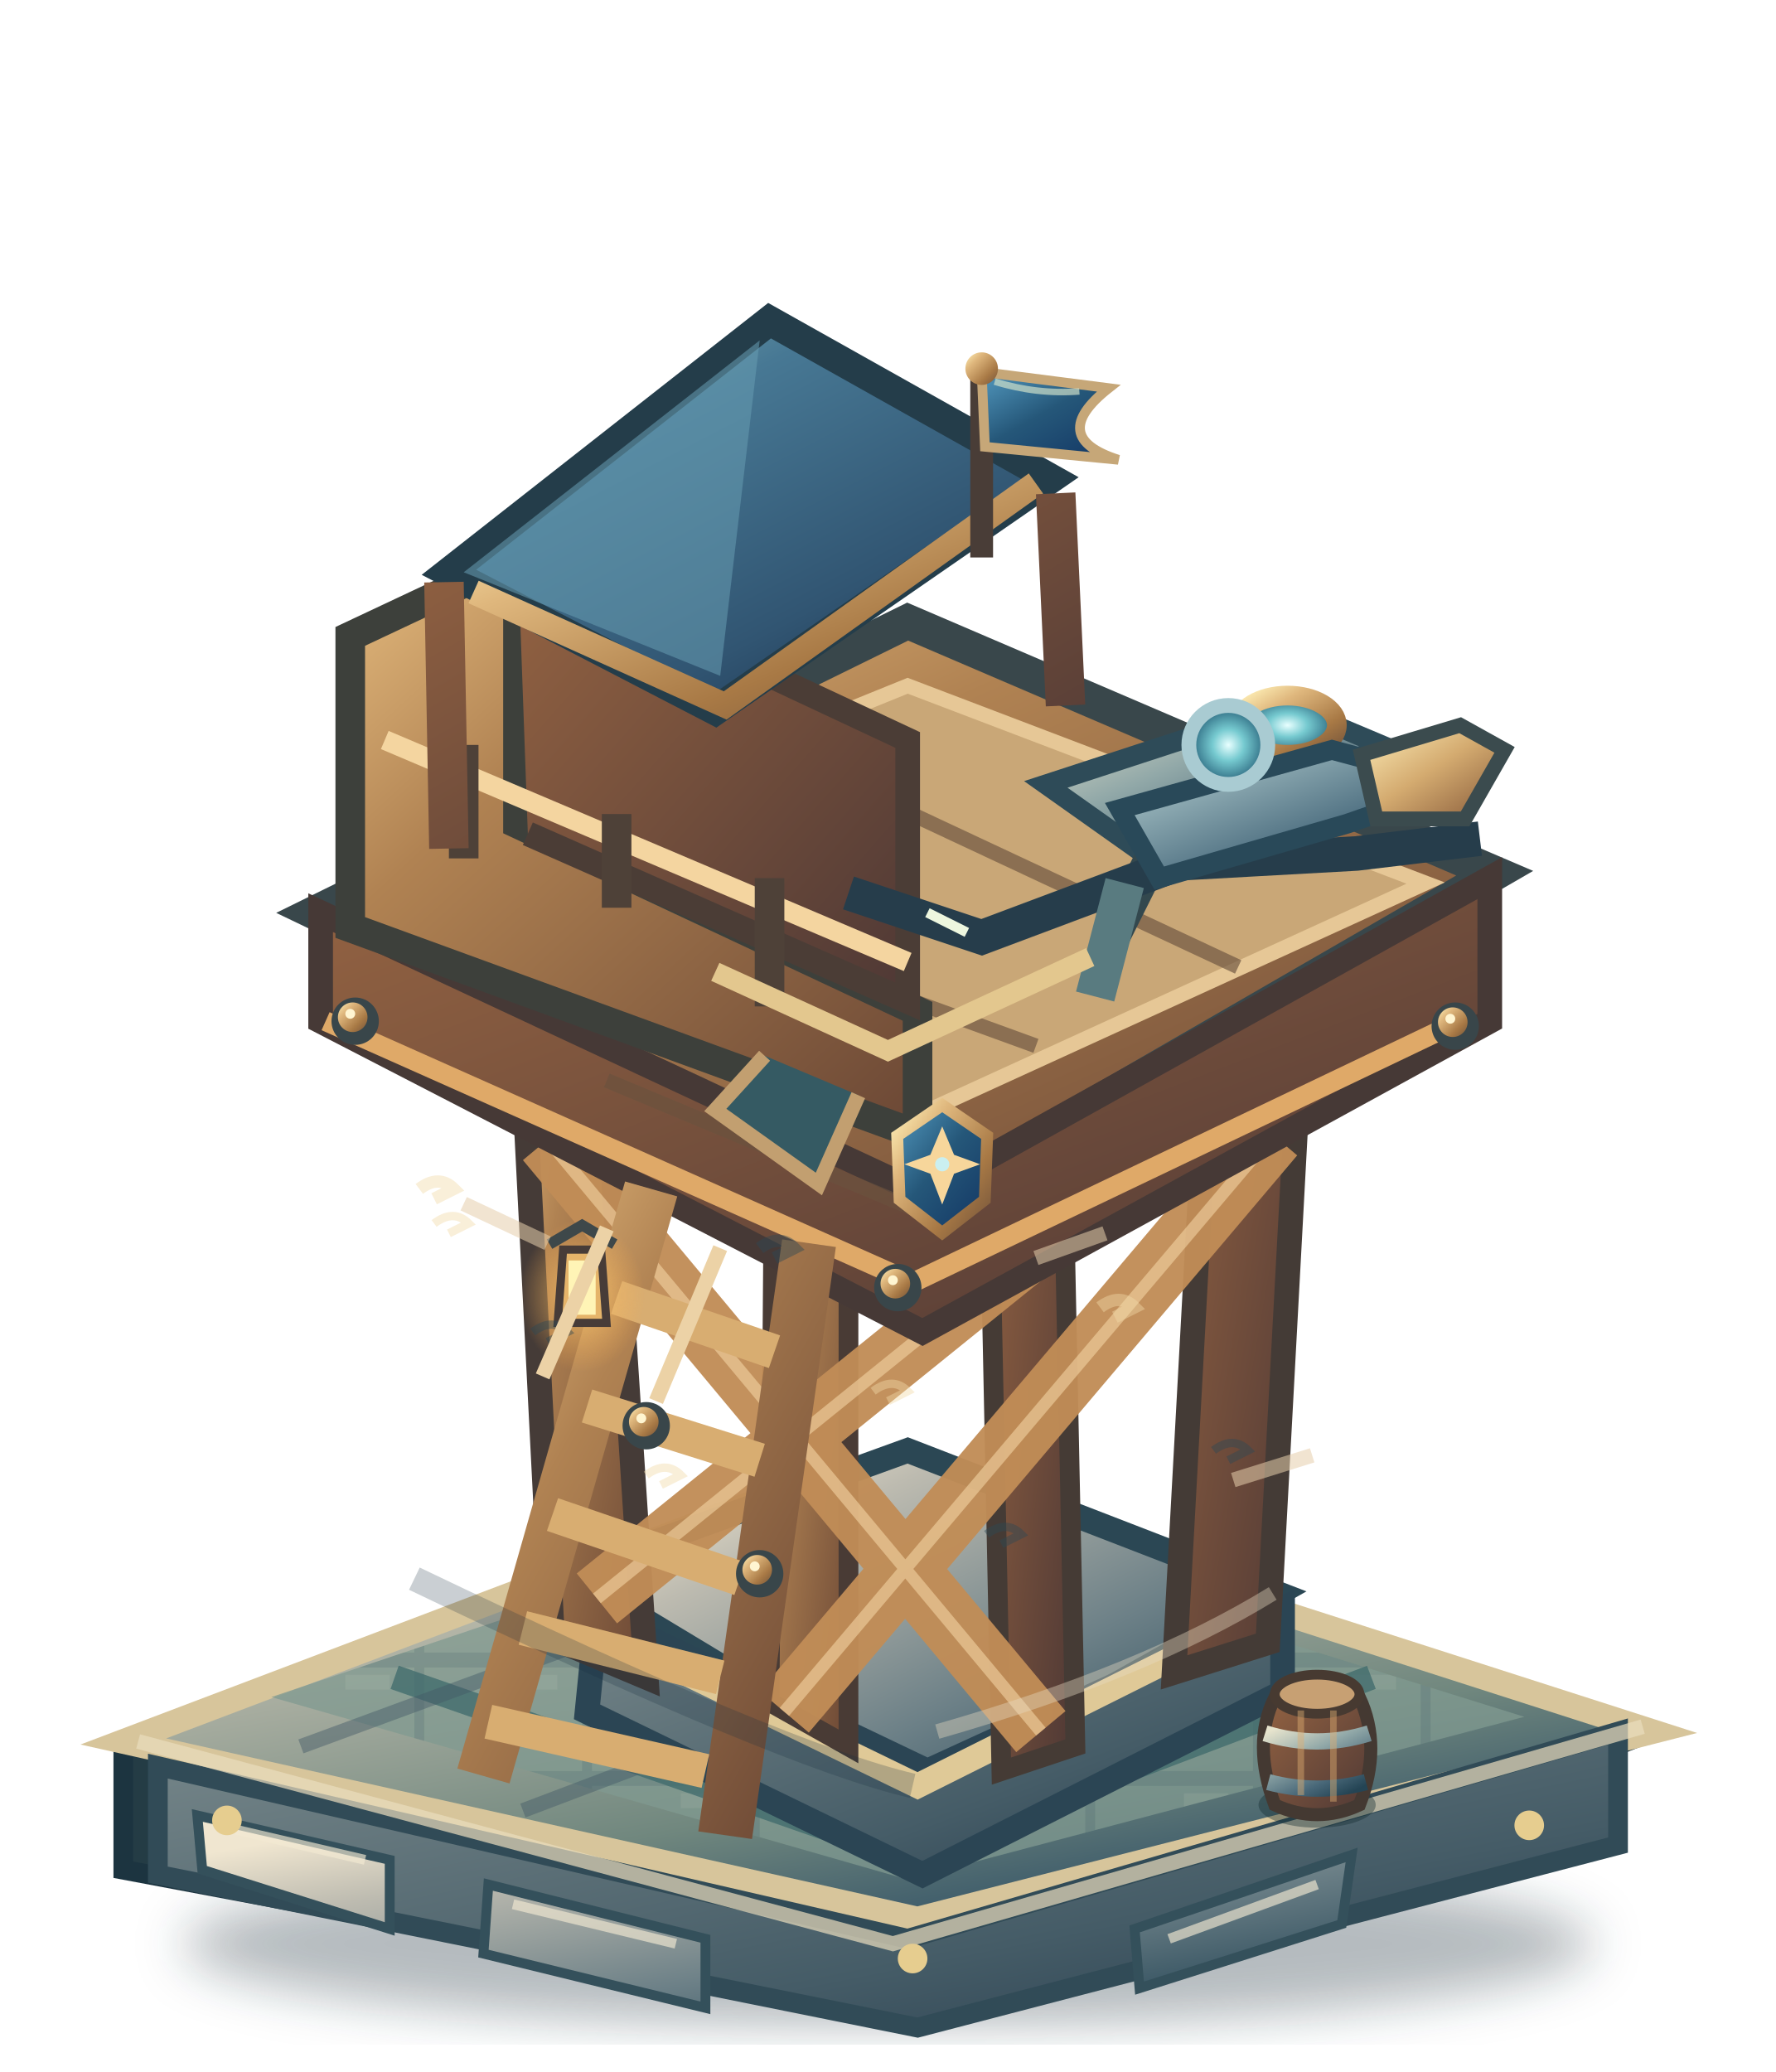
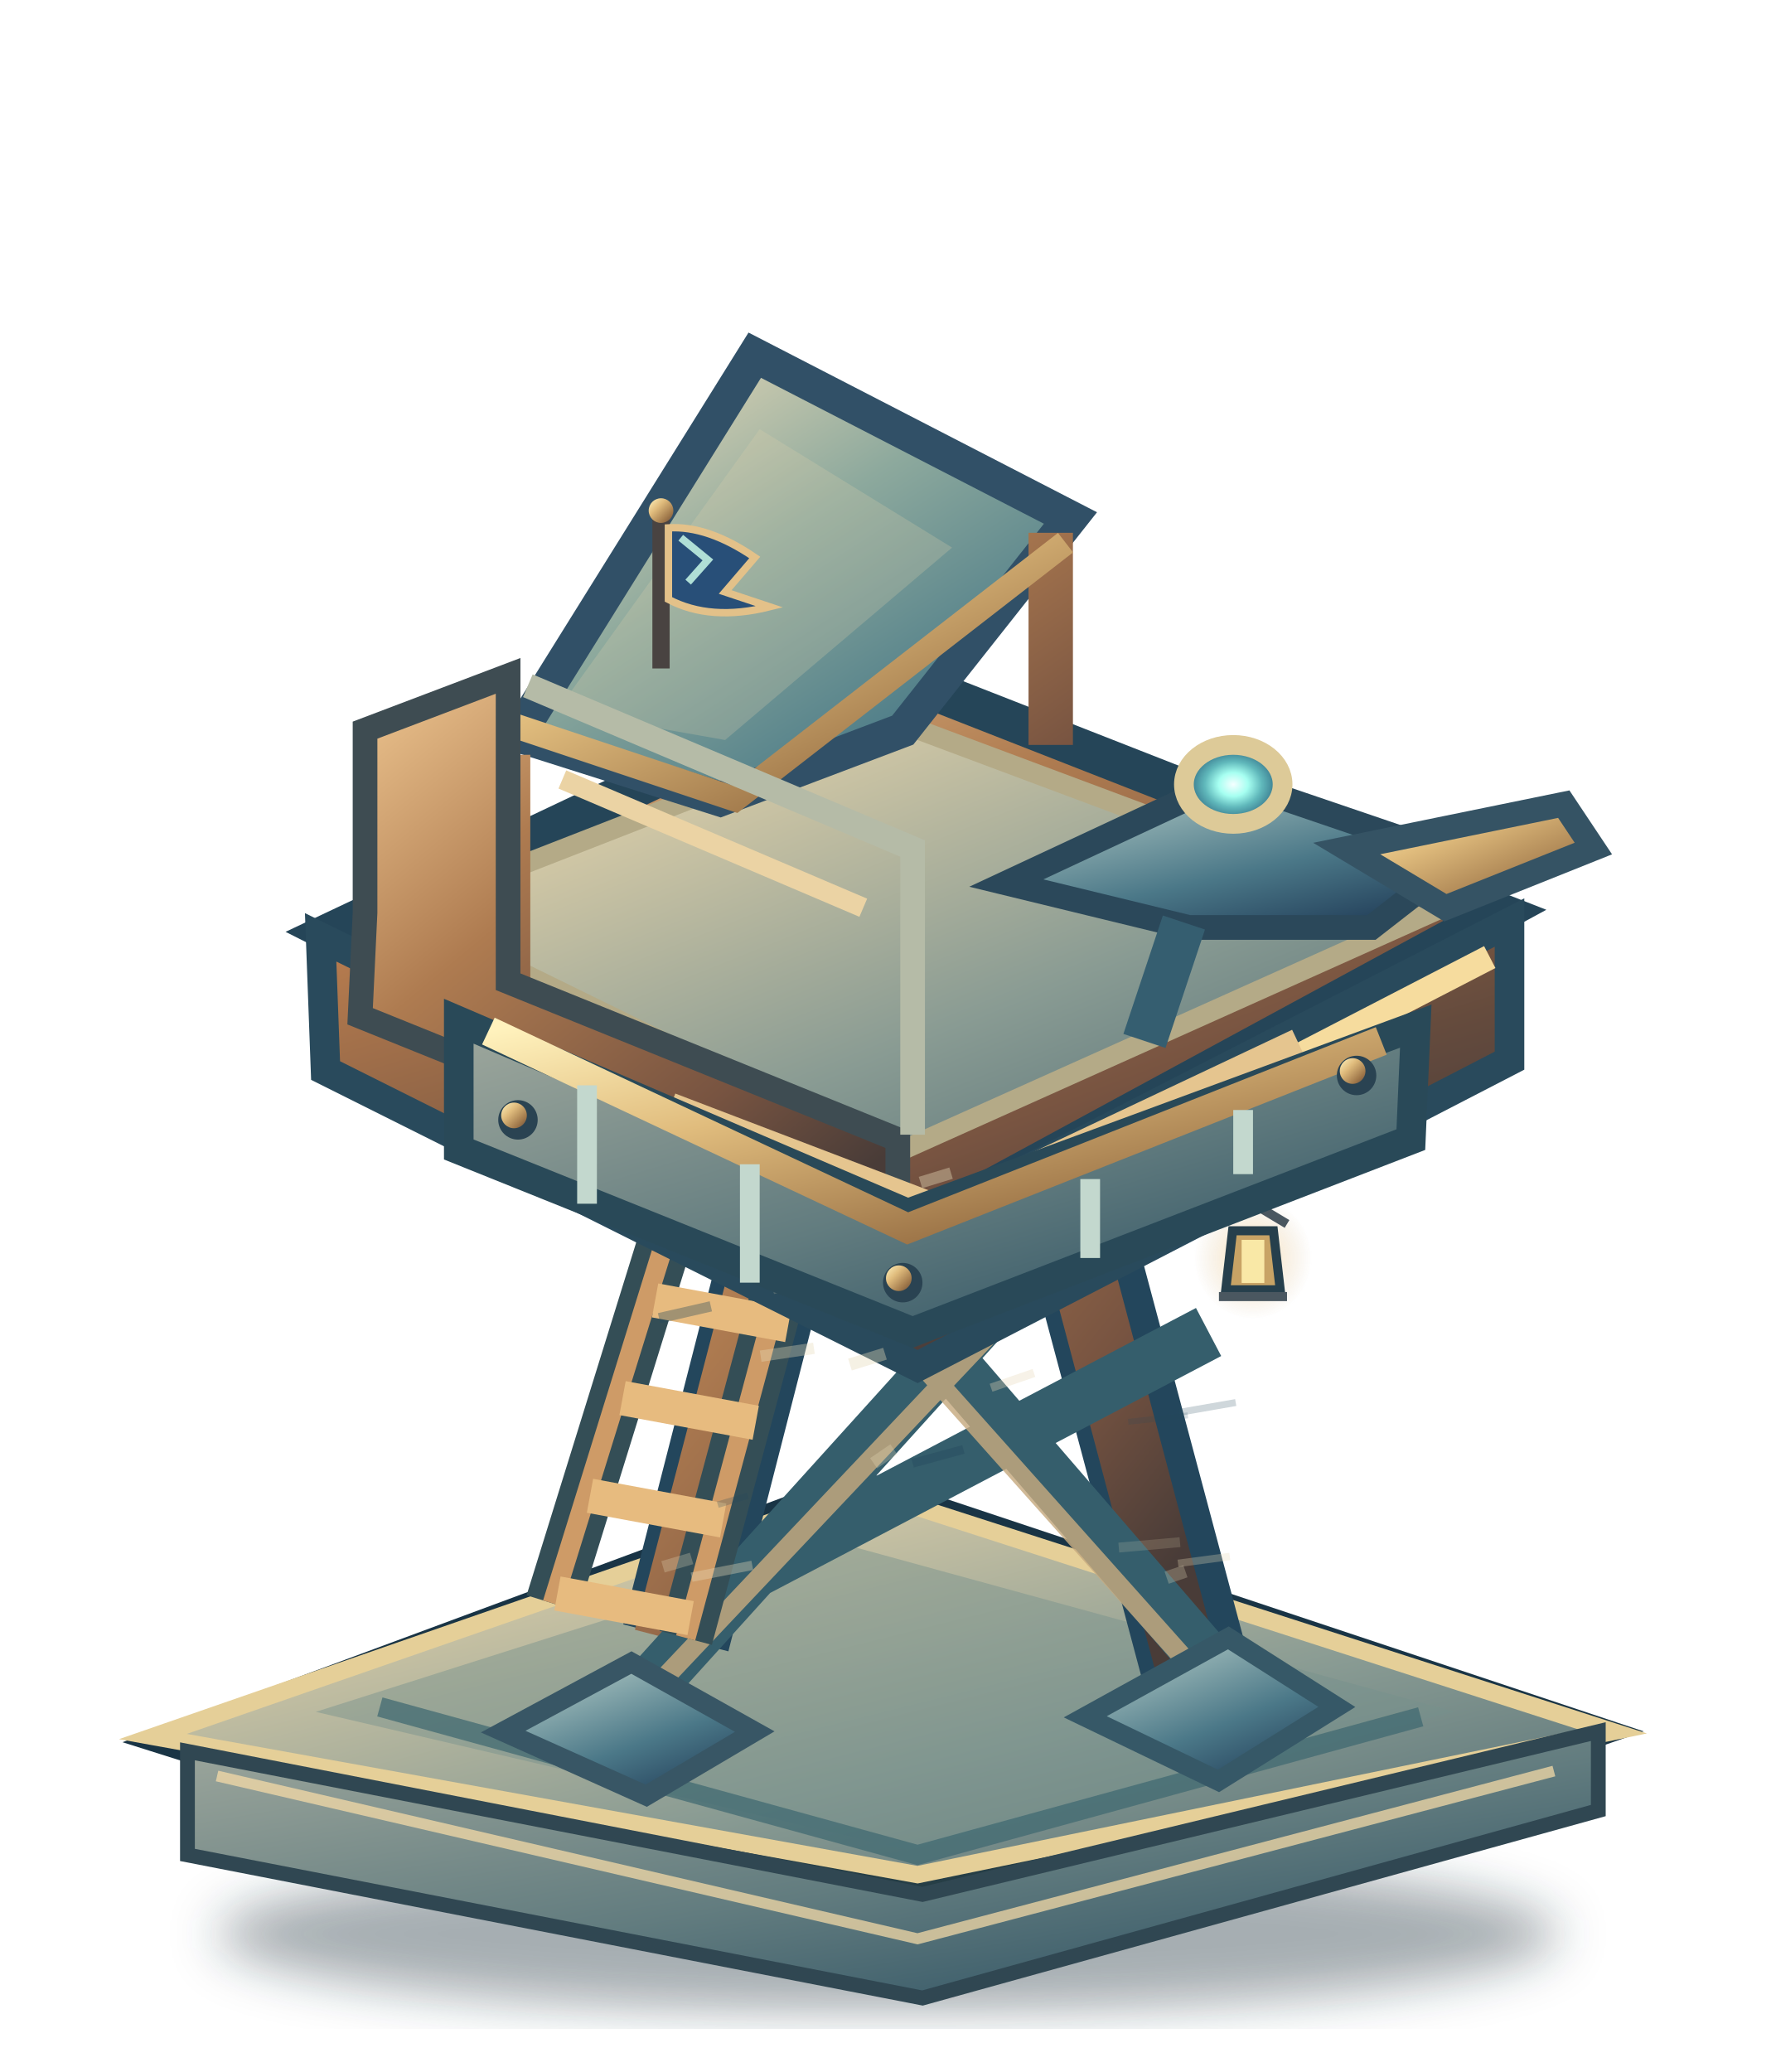
- <svg xmlns="http://www.w3.org/2000/svg" width="360" height="420" viewBox="0 0 360 420" role="img" aria-label="Francotirador I — Vigía Recluta">
+ <svg xmlns="http://www.w3.org/2000/svg" width="360" height="420" viewBox="0 0 360 420" role="img" aria-label="sniper 1 A">
  <defs>
-     <linearGradient id="stone" x1=".1" x2=".9" y1=".1" y2=".85">
-       <stop stop-color="#f0e6d0" />
-       <stop offset=".24" stop-color="#bdbbb0" />
-       <stop offset=".7" stop-color="#6c8087" />
-       <stop offset="1" stop-color="#385563" />
+     <linearGradient id="mStone" x1="0" y1="0" x2=".95" y2="1">
+       <stop stop-color="#fff2cb" />
+       <stop offset=".22" stop-color="#d4c9a6" />
+       <stop offset=".64" stop-color="#899b93" />
+       <stop offset="1" stop-color="#526d74" />
    </linearGradient>
-     <linearGradient id="stoneDark" x1="0" x2="1" y1="0" y2="1">
-       <stop stop-color="#77878a" />
-       <stop offset=".65" stop-color="#455c67" />
-       <stop offset="1" stop-color="#263a4b" />
+     <linearGradient id="sideStone" x1="0" y1="0" x2=".92" y2="1">
+       <stop stop-color="#9fa89d" />
+       <stop offset=".55" stop-color="#627c7f" />
+       <stop offset="1" stop-color="#284d60" />
    </linearGradient>
-     <linearGradient id="timber" x1=".05" x2=".95" y1="0" y2="1">
-       <stop stop-color="#e1b77b" />
-       <stop offset=".32" stop-color="#b08252" />
-       <stop offset="1" stop-color="#6d4936" />
+     <linearGradient id="iron" x1=".2" y1="0" x2=".9" y2="1">
+       <stop stop-color="#e8e8d1" />
+       <stop offset=".22" stop-color="#8babae" />
+       <stop offset=".57" stop-color="#4b7888" />
+       <stop offset=".89" stop-color="#294861" />
+       <stop offset="1" stop-color="#172f4e" />
    </linearGradient>
-     <linearGradient id="timberSide" x1="0" x2="1" y1="0" y2="1">
-       <stop stop-color="#946342" />
-       <stop offset="1" stop-color="#4e3835" />
+     <linearGradient id="wood" x1="0" y1="0" x2=".8" y2="1">
+       <stop stop-color="#f0c892" />
+       <stop offset=".4" stop-color="#ae7b50" />
+       <stop offset=".78" stop-color="#785441" />
+       <stop offset="1" stop-color="#493c38" />
    </linearGradient>
-     <linearGradient id="roof" x1=".05" x2=".85" y1="0" y2="1">
-       <stop stop-color="#82afb3" />
-       <stop offset=".3" stop-color="#477894" />
-       <stop offset=".72" stop-color="#315572" />
-       <stop offset="1" stop-color="#192f4b" />
+     <linearGradient id="woodShade" x1="0" y1="0" x2=".8" y2="1">
+       <stop stop-color="#bd8050" />
+       <stop offset=".6" stop-color="#654b3d" />
+       <stop offset="1" stop-color="#39353a" />
    </linearGradient>
-     <linearGradient id="bronze" x1="0" x2="1" y1="0" y2="1">
-       <stop stop-color="#fff0b7" />
-       <stop offset=".28" stop-color="#dfb77d" />
-       <stop offset=".7" stop-color="#a87945" />
-       <stop offset="1" stop-color="#75553b" />
+     <linearGradient id="roof" x1="0" y1="0" x2=".8" y2="1">
+       <stop stop-color="#aec3b8" />
+       <stop offset=".2" stop-color="#698d9d" />
+       <stop offset=".47" stop-color="#416f88" />
+       <stop offset=".84" stop-color="#244760" />
+       <stop offset="1" stop-color="#152f52" />
    </linearGradient>
-     <linearGradient id="steel" x1="0" x2=".9" y1="0" y2="1">
-       <stop stop-color="#e7e4cd" />
-       <stop offset=".4" stop-color="#91a8a8" />
-       <stop offset=".77" stop-color="#486778" />
-       <stop offset="1" stop-color="#244454" />
+     <linearGradient id="canvas" x1=".2" y1="0" x2="1" y2="1">
+       <stop stop-color="#e6d8b6" />
+       <stop offset=".38" stop-color="#8da99d" />
+       <stop offset=".86" stop-color="#3d7183" />
+       <stop offset="1" stop-color="#2c4b65" />
    </linearGradient>
-     <linearGradient id="cloth" x1=".1" x2=".8" y1=".1" y2=".9">
-       <stop stop-color="#498bb0" />
-       <stop offset=".48" stop-color="#255779" />
-       <stop offset="1" stop-color="#173e69" />
+     <linearGradient id="brass" x1="0" y1="0" x2="1" y2="1">
+       <stop stop-color="#fff2bd" />
+       <stop offset=".36" stop-color="#e0bc7d" />
+       <stop offset=".77" stop-color="#9e7649" />
+       <stop offset="1" stop-color="#664c41" />
    </linearGradient>
-     <radialGradient id="amber">
-       <stop stop-color="#fff8ca" stop-opacity=".98" />
-       <stop offset=".3" stop-color="#f9c36a" stop-opacity=".82" />
-       <stop offset="1" stop-color="#ffaf4f" stop-opacity="0" />
+     <radialGradient id="optic">
+       <stop stop-color="#f5ffff" />
+       <stop offset=".3" stop-color="#a6fff1" />
+       <stop offset=".58" stop-color="#60b8bb" />
+       <stop offset="1" stop-color="#285d79" />
    </radialGradient>
-     <radialGradient id="teal">
-       <stop stop-color="#e8ffff" />
-       <stop offset=".4" stop-color="#76cad0" />
-       <stop offset="1" stop-color="#255f78" />
+     <radialGradient id="light">
+       <stop stop-color="#ffeabb" stop-opacity=".85" />
+       <stop offset=".5" stop-color="#e1ac55" stop-opacity=".28" />
+       <stop offset="1" stop-color="#b48e50" stop-opacity="0" />
    </radialGradient>
-     <filter id="blur">
+     <pattern id="grain" width="20" height="16" patternUnits="userSpaceOnUse">
+       <path d="M1 5q7-3 14-2M-2 14q9-2 15-1" fill="none" stroke="#ffe1af" stroke-width="1.1" opacity=".21" />
+     </pattern>
+     <filter id="soft">
      <feGaussianBlur stdDeviation="5" />
    </filter>
-     <pattern id="shingles" width="26" height="21" patternUnits="userSpaceOnUse">
-       <path d="M0 1H26M0 21H26M13 1V21" stroke="#d0c496" stroke-opacity=".22" stroke-width="2" />
-       <path d="M0 18H26" stroke="#172d4a" stroke-opacity=".46" stroke-width="4" />
-     </pattern>
-     <pattern id="masonry" width="34" height="24" patternUnits="userSpaceOnUse">
-       <path d="M0 1H34M0 24H34M17 1V24" stroke="#2c4957" stroke-width="2" opacity=".34" />
-       <path d="M2 5h9" stroke="#fff8df" stroke-width="3" opacity=".16" />
-     </pattern>
-     <linearGradient id="t04-fund-top" x1="0" y1="0" x2=".6" y2="1">
-       <stop stop-color="#f3e6bb" />
-       <stop offset=".36" stop-color="#b2b4a6" />
-       <stop offset=".75" stop-color="#70877e" />
-       <stop offset="1" stop-color="#355467" />
-     </linearGradient>
-     <linearGradient id="t04-steel" x1="0" y1=".1" x2=".9" y2="1">
-       <stop stop-color="#c9e2d6" />
-       <stop offset=".26" stop-color="#8ca9b1" />
-       <stop offset=".72" stop-color="#406276" />
-       <stop offset="1" stop-color="#183c58" />
-     </linearGradient>
-     <linearGradient id="t04-gold" x1="0" y1="0" x2="1" y2="1">
-       <stop stop-color="#fff0bb" />
-       <stop offset=".48" stop-color="#d4ab70" />
-       <stop offset="1" stop-color="#845737" />
-     </linearGradient>
-     <radialGradient id="t04-paint-light">
-       <stop stop-color="#fff3b0" stop-opacity=".55" />
-       <stop offset=".47" stop-color="#edb76e" stop-opacity=".18" />
-       <stop offset="1" stop-color="#d9ad60" stop-opacity="0" />
-     </radialGradient>
  </defs>
-   <ellipse cx="180" cy="394" rx="143" ry="17" fill="#122b34" opacity=".32" filter="url(#blur)" />
-   <path d="M25 353 169 298 335 351 185 409 25 379Z" fill="#243c45" stroke="#1c3440" stroke-width="4" />
-   <path d="M25 353 170 298 335 351 186 389Z" fill="url(#t04-fund-top)" stroke="#d7c59b" stroke-width="5" />
-   <path d="M32 358 184 393 328 351 328 374 186 411 32 380Z" fill="url(#stoneDark)" stroke="#314b57" stroke-width="4" />
-   <path d="M28 353 181 394 333 350" fill="none" stroke="#e9ddbd" stroke-width="3" opacity=".7" />
-   <path d="M55 344 171 305 309 348 184 381Z" fill="#809a90" opacity=".75" />
-   <path d="M55 344 171 305 309 348 184 381Z" fill="url(#masonry)" opacity=".45" />
-   <path d="M40 368 79 377 79 391 41 379ZM99 382 143 393 143 407 98 396ZM230 391 274 376 272 390 231 403Z" fill="url(#stone)" stroke="#34505b" stroke-width="2" />
-   <path d="M44 370 74 377M104 386l33 8M237 393l30-11" fill="none" stroke="#f3ead2" stroke-width="2" opacity=".65" />
-   <path d="M80 340 183 376 278 340" fill="none" stroke="#3d696b" stroke-width="5" opacity=".75" />
-   <path d="M61 354 167 315M106 367 209 328" stroke="#435965" stroke-width="3" opacity=".45" />
-   <circle cx="46" cy="369" r="3" fill="#e6cd8f" />
-   <circle cx="185" cy="397" r="3" fill="#e6cd8f" />
-   <circle cx="310" cy="370" r="3" fill="#e6cd8f" />
-   <path d="M115 319 184 294 259 323 188 363Z" fill="url(#stone)" stroke="#2b4754" stroke-width="5" />
-   <path d="M121 327 188 359 260 326V343L187 380 119 347Z" fill="url(#stoneDark)" stroke="#2b4554" stroke-width="5" />
-   <path d="M116 328 186 362 258 326" stroke="#dfc997" stroke-width="5" fill="none" />
-   <path d="M105 195 122 202 131 340 112 332Z" fill="url(#timber)" stroke="#453b37" stroke-width="5" />
-   <path d="M246 193 265 185 257 333 238 339Z" fill="url(#timberSide)" stroke="#443b36" stroke-width="5" />
-   <path d="M157 219 172 225 172 354 156 345Z" fill="url(#timber)" stroke="#493b35" stroke-width="4" />
-   <path d="M200 213 215 209 218 354 203 359Z" fill="url(#timberSide)" stroke="#453b35" stroke-width="4" />
-   <path d="M111 231 211 351M258 230 159 347M121 324 251 219" stroke="#c18c56" stroke-width="13" opacity=".96" />
-   <path d="M111 231 211 351M258 230 159 347M121 324 251 219" stroke="#f4d6a5" stroke-width="2.5" opacity=".58" />
-   <path d="M64 185 184 126 303 177 187 244Z" fill="url(#timber)" stroke="#39474b" stroke-width="7" />
-   <path d="M65 185 187 242 302 178V207L187 270 65 207Z" fill="url(#timberSide)" stroke="#463936" stroke-width="5" />
-   <path d="M78 182 184 139 289 179 184 227Z" fill="#c9a777" stroke="#e6c796" stroke-width="3" />
-   <path d="M111 176 210 212M157 152 251 196M123 219 190 247" stroke="#6a523e" stroke-width="3" opacity=".65" />
-   <path d="M66 207 185 260 298 206" stroke="#dfa968" stroke-width="4" fill="none" />
-   <circle cx="72" cy="207" r="4.8" fill="#39464a" />
-   <circle cx="71.5" cy="206.2" r="3" fill="url(#bronze)" />
-   <circle cx="71" cy="205.5" r="1" fill="#fff5d1" />
-   <circle cx="182" cy="261" r="4.8" fill="#39464a" />
-   <circle cx="181.5" cy="260.2" r="3" fill="url(#bronze)" />
-   <circle cx="181" cy="259.5" r="1" fill="#fff5d1" />
-   <circle cx="295" cy="208" r="4.8" fill="#39464a" />
-   <circle cx="294.5" cy="207.2" r="3" fill="url(#bronze)" />
-   <circle cx="294" cy="206.5" r="1" fill="#fff5d1" />
-   <path d="M71 173V129L105 113V167L186 205V230L71 188Z" fill="url(#timber)" stroke="#3d403b" stroke-width="6" />
-   <path d="M105 113 184 150V203L107 169" fill="url(#timberSide)" stroke="#4b3d36" stroke-width="5" />
-   <path d="M78 150 184 195" stroke="#f4d5a0" stroke-width="4" />
-   <path d="M94 151V174M125 165V184M156 178V204" stroke="#4e4138" stroke-width="6" />
-   <path d="M91 116 156 65 213 97 145 144Z" fill="url(#roof)" stroke="#243d4a" stroke-width="6" />
-   <path d="M94 116 154 69 146 137Z" fill="#659bb0" opacity=".56" />
-   <path d="M96 120 147 143 210 98" fill="none" stroke="url(#bronze)" stroke-width="5" />
-   <path d="M90 118 91 172M214 100 216 143" stroke="url(#timberSide)" stroke-width="8" />
-   <g transform="translate(199 113) scale(0.66)">
-     <path d="M0 0V-57" stroke="#493d37" stroke-width="7" />
-     <path d="M0-57 39-52Q20-37 42-30L1-34Z" fill="url(#cloth)" stroke="#c6a778" stroke-width="3" />
-     <path d="M4-54Q17-50 30-51" fill="none" stroke="#d7e6cc" stroke-width="2" opacity=".65" />
-     <circle cy="-58" r="5" fill="url(#bronze)" />
+   <g id="tower-shadow">
+     <ellipse cx="180" cy="392" rx="136" ry="16" fill="#132c36" opacity=".38" filter="url(#soft)" />
+     <path d="M31 353 174 300 327 351 183 401Z" fill="#263e46" stroke="#193445" stroke-width="4" />
+     <path d="M31 352 175 302 327 351 186 380Z" fill="url(#mStone)" stroke="#e5cf98" stroke-width="3.5" />
+     <path d="M38 355 187 384 324 351V367L187 405 38 376Z" fill="url(#sideStone)" stroke="#304752" stroke-width="3" />
+     <path d="M64 347 171 313 295 347 184 375Z" fill="#76918b" opacity=".45" />
+     <path d="M44 360 186 393 315 359" fill="none" stroke="#f8dda8" stroke-width="2.2" opacity=".72" />
+     <path d="M77 346 186 376 288 348" stroke="#3f6870" stroke-width="4" opacity=".72" fill="none" />
  </g>
-   <path d="M212 159 261 143 280 151 236 176Z" fill="url(#steel)" stroke="#2e4b58" stroke-width="4" />
-   <ellipse cx="261" cy="147" rx="10" ry="6" fill="url(#teal)" stroke="url(#bronze)" stroke-width="4" />
-   <path d="M235 171 225 191" stroke="#33484e" stroke-width="7" />
-   <path d="M132 241 98 360M164 252 147 372" stroke="url(#timber)" stroke-width="11" />
-   <path d="M125 263 157 274M119 285 154 296M112 307 150 320M106 330 146 340M99 349 143 359" stroke="#d8ad71" stroke-width="7" />
-   <g transform="translate(118 261) scale(0.55)">
-     <ellipse cx="0" cy="3" rx="23" ry="28" fill="url(#amber)" opacity=".72" />
-     <path d="M-7-14 7-14 9 13-9 13Z" fill="#e5b46a" stroke="#473c38" stroke-width="3" />
-     <path d="M-5-10h10v20H-5Z" fill="#fff4b6" />
-     <path d="M-12-16 0-23 12-16" fill="none" stroke="#3e484a" stroke-width="4" />
-     <path d="M-13 16H13" stroke="url(#bronze)" stroke-width="4" />
+   <g id="sniper-back">
+     <path d="M137 332 177 176 199 176 242 337" fill="none" stroke="#23465c" stroke-width="22" />
+     <path d="M135 332 176 175M241 339l-43-162" stroke="url(#wood)" stroke-width="13" fill="none" />
+     <path d="M126 348 230 233M252 345 152 229M146 322l99-52" stroke="#355e6c" stroke-width="11" fill="none" />
+     <path d="M131 344 234 235M247 344 148 233" stroke="#c6aa7f" stroke-width="4" opacity=".82" fill="none" />
+     <path d="M102 351l26-14 25 14-22 13Z" fill="url(#iron)" stroke="#385665" stroke-width="4" />
+     <path d="M220 348l29-16 22 14-24 15Z" fill="url(#iron)" stroke="#365867" stroke-width="4" />
+     <g transform="translate(136 305)">
+       <path d="M-24 20 8-83M3 27 32-81" stroke="#344e56" stroke-width="11" fill="none" />
+       <path d="M-24 20 8-83M3 27 32-81" stroke="#ce9b67" stroke-width="4" fill="none" />
+       <path d="M-23.0 18.0l27 5" stroke="#e7bb7f" stroke-width="7" />
+       <path d="M-16.4 -1.8l27 5" stroke="#e7bb7f" stroke-width="7" />
+       <path d="M-9.8 -21.6l27 5" stroke="#e7bb7f" stroke-width="7" />
+       <path d="M-3.2 -41.4l27 5" stroke="#e7bb7f" stroke-width="7" />
+       <path d="M3.4 -61.2l27 5" stroke="#e7bb7f" stroke-width="7" />
+       <path d="M10.0 -81.0l27 5" stroke="#e7bb7f" stroke-width="7" />
+     </g>
+     <path d="M67 189 179 136 304 185 186 249Z" fill="url(#wood)" stroke="#254558" stroke-width="8" />
+     <path d="M65 190 185 249 306 187V215L186 277 66 217Z" fill="url(#woodShade)" stroke="#294a5c" stroke-width="6" />
+     <path d="M81 185 181 146 288 186 181 234Z" fill="url(#mStone)" stroke="#b4aa87" stroke-width="4" />
+     <path d="M82 200 184 255 302 194" stroke="#f6dc9e" stroke-width="5" fill="none" />
+     <path d="M105 149 153 72 217 105 183 148 146 162Z" fill="url(#canvas)" stroke="#315067" stroke-width="7" />
+     <path d="M113 144 154 87 193 111 147 150" fill="#dbd0ab" opacity=".25" />
+     <path d="M103 153V204M213 108V151" stroke="url(#wood)" stroke-width="9" />
+     <path d="M104 147 149 162 216 110" stroke="url(#brass)" stroke-width="5" fill="none" />
+     <path d="M74 185V148l29-11v62l79 32v19L73 206Z" fill="url(#wood)" stroke="#3e4c52" stroke-width="5" />
+     <path d="M107 139 185 172v58" stroke="#b5bba7" stroke-width="5" fill="none" />
+     <path d="M114 158l61 26" stroke="#ebd3a4" stroke-width="4" />
+     <path d="M204 179 249 158 296 174 278 188 241 188Z" fill="url(#iron)" stroke="#2b485a" stroke-width="5" />
+     <path d="M273 172 317 163 323 172 293 184Z" fill="url(#brass)" stroke="#355364" stroke-width="5" />
+     <ellipse cx="250" cy="159" rx="10" ry="8" fill="url(#optic)" stroke="#ddca98" stroke-width="4" />
+     <path d="M240 187l-8 24" stroke="#355e70" stroke-width="9" />
+     <path d="M136 224 191 245 263 211" fill="none" stroke="#e5c58f" stroke-width="5" />
+     <g transform="translate(134 133) scale(0.5)">
+       <path d="M0 5V-58" stroke="#494341" stroke-width="7" />
+       <path d="M3-52Q19-53 38-40L26-26 44-20Q20-14 3-23Z" fill="#284f78" stroke="#e3c189" stroke-width="3" />
+       <path d="M8-48 19-39 11-30" stroke="#afdfd6" stroke-width="3" fill="none" />
+       <circle cy="-59" r="5" fill="url(#brass)" />
+     </g>
+     <g transform="translate(254 255) scale(0.46)">
+       <ellipse rx="26" ry="27" fill="url(#light)" opacity=".7" />
+       <path d="M-9-12 9-12 12 14-12 14Z" fill="#c8a365" stroke="#263f4c" stroke-width="4" />
+       <path d="M-5-8H5V11H-5Z" fill="#fff1af" opacity=".88" />
+       <path d="M-15-15 0-24 15-15M-15 17H15" fill="none" stroke="#4a5760" stroke-width="4" />
+     </g>
+     <g id="hand-painted-stone-wear">
+       <path d="M200.9 281.3l8.7 -3.0" stroke="#e6d9b8" stroke-width="1.7" opacity="0.33" />
+       <path d="M185.0 296.6l10.3 -2.8" stroke="#23485b" stroke-width="1.8" opacity="0.38" />
+       <path d="M172.3 276.6l7.1 -2.2" stroke="#e6d9b8" stroke-width="2.5" opacity="0.38" />
+       <path d="M239.0 286.3l11.5 -2.0" stroke="#23485b" stroke-width="1.4" opacity="0.22" />
+       <path d="M186.6 239.7l6.2 -1.9" stroke="#e6d9b8" stroke-width="2.4" opacity="0.40" />
+       <path d="M154.2 274.9l10.8 -1.6" stroke="#e6d9b8" stroke-width="2.3" opacity="0.35" />
+       <path d="M145.5 305.0l6.1 -1.8" stroke="#23485b" stroke-width="1.3" opacity="0.24" />
+       <path d="M208.3 238.4l10.9 -2.9" stroke="#23485b" stroke-width="1.2" opacity="0.30" />
+       <path d="M133.6 267.2l10.5 -2.4" stroke="#23485b" stroke-width="2.1" opacity="0.36" />
+       <path d="M140.2 319.7l12.3 -2.4" stroke="#e6d9b8" stroke-width="1.9" opacity="0.36" />
+       <path d="M228.7 288.2l12.1 -1.3" stroke="#23485b" stroke-width="1.2" opacity="0.17" />
+       <path d="M238.8 316.9l10.5 -1.4" stroke="#e6d9b8" stroke-width="1.5" opacity="0.29" />
+       <path d="M167.2 265.3l3.9 -2.4" stroke="#23485b" stroke-width="2.3" opacity="0.15" />
+       <path d="M173.6 254.9l3.7 -2.3" stroke="#e6d9b8" stroke-width="2.4" opacity="0.22" />
+       <path d="M134.4 317.6l5.8 -1.7" stroke="#e6d9b8" stroke-width="2.4" opacity="0.27" />
+       <path d="M226.8 313.7l12.4 -1.1" stroke="#e6d9b8" stroke-width="2.0" opacity="0.17" />
+       <path d="M177.1 296.6l4.1 -2.8" stroke="#e6d9b8" stroke-width="2.5" opacity="0.29" />
+       <path d="M151.8 252.2l7.6 -1.2" stroke="#e6d9b8" stroke-width="2.9" opacity="0.23" />
+       <path d="M243.7 243.3l10.2 -1.2" stroke="#e6d9b8" stroke-width="2.3" opacity="0.14" />
+       <path d="M236.5 319.8l3.8 -1.3" stroke="#e6d9b8" stroke-width="2.6" opacity="0.27" />
+       <path d="M156.6 261.2l7.5 -2.1" stroke="#e6d9b8" stroke-width="2.3" opacity="0.21" />
+       <path d="M208.8 257.4l3.0 -2.7" stroke="#23485b" stroke-width="2.8" opacity="0.29" />
+     </g>
  </g>
-   <g transform="translate(191 236) scale(0.48)">
-     <path d="M0-25 19-12 18 15 0 29-18 15-19-12Z" fill="url(#cloth)" stroke="url(#bronze)" stroke-width="5" />
-     <path d="M0-16 5-4 16 0 5 4 0 17-5 4-16 0-5-4Z" fill="#f7d69b" />
-     <circle r="3" fill="#caeff0" />
-   </g>
-   <g transform="translate(267 352) scale(0.66)">
-     <ellipse cx="0" cy="21" rx="18" ry="7" fill="#152d32" opacity=".4" />
-     <path d="M-13-12Q-20 2-13 21Q0 27 13 21Q20 3 13-12Z" fill="url(#timberSide)" stroke="#443932" stroke-width="4" />
-     <ellipse cy="-13" rx="13" ry="6" fill="#c7a073" stroke="#473a31" stroke-width="3" />
-     <path d="M-16-1Q0 4 16-1M-15 14Q0 18 15 14" fill="none" stroke="url(#steel)" stroke-width="5" />
-     <path d="M-5-8V18M5-8V20" stroke="#ddad71" stroke-width="2" opacity=".45" />
-   </g>
-   <circle cx="131" cy="289" r="4.8" fill="#39464a" />
-   <circle cx="130.5" cy="288.2" r="3" fill="url(#bronze)" />
-   <circle cx="130" cy="287.5" r="1" fill="#fff5d1" />
-   <circle cx="154" cy="319" r="4.8" fill="#39464a" />
-   <circle cx="153.5" cy="318.2" r="3" fill="url(#bronze)" />
-   <circle cx="153" cy="317.5" r="1" fill="#fff5d1" />
-   <g id="t04-painted-microvolume">
-     <path d="M85 241q4 -3 7 0l-4 2" stroke="#f1d9a7" stroke-width="2.5" fill="none" opacity=".43" />
-     <path d="M108 270q4 -3 7 0l-4 2" stroke="#2d4753" stroke-width="1.7" fill="none" opacity=".43" />
-     <path d="M131 299q4 -3 7 0l-4 2" stroke="#f1d9a7" stroke-width="1.7" fill="none" opacity=".43" />
-     <path d="M154 253q4 -3 7 0l-4 2" stroke="#2d4753" stroke-width="2.5" fill="none" opacity=".43" />
-     <path d="M177 282q4 -3 7 0l-4 2" stroke="#f1d9a7" stroke-width="1.7" fill="none" opacity=".43" />
-     <path d="M200 311q4 -3 7 0l-4 2" stroke="#2d4753" stroke-width="1.7" fill="none" opacity=".43" />
-     <path d="M223 265q4 -3 7 0l-4 2" stroke="#f1d9a7" stroke-width="2.5" fill="none" opacity=".43" />
-     <path d="M246 294q4 -3 7 0l-4 2" stroke="#2d4753" stroke-width="1.7" fill="none" opacity=".43" />
-     <path d="M88 248q4 -3 7 0l-4 2" stroke="#f1d9a7" stroke-width="1.7" fill="none" opacity=".43" />
-     <path d="M94 244l17 8M210 255l14-5M250 300l16-5" stroke="#e6ceab" stroke-width="3" opacity=".55" />
-     <path d="M84 320Q159 356 185 362" stroke="#172e3c" stroke-width="5" opacity=".23" fill="none" />
-     <path d="M190 351q42-12 68-28" stroke="#e7dac0" stroke-width="3" opacity=".4" fill="none" />
-   </g>
-   <g id="t04-sniper-i-functional">
-     <path d="M172 181l27 9 40-15 36-2 25-3" fill="none" stroke="#263d4b" stroke-width="7" />
-     <path d="M227 164l43-12 26 7-23 8-38 11Z" fill="url(#t04-steel)" stroke="#294959" stroke-width="4" />
-     <path d="M276 153l20-6 9 5-8 14-18 0Z" fill="url(#t04-gold)" stroke="#3b4b4e" stroke-width="3" />
-     <circle cx="249" cy="151" r="8" fill="url(#teal)" stroke="#a9cbd2" stroke-width="3" />
-     <path d="M228 179l-6 23" stroke="#597b80" stroke-width="8" />
-     <path d="M145 197l35 16 41-19" fill="none" stroke="#e3c78e" stroke-width="4" />
-     <path d="M155 214l-10 11 21 15 8-18" fill="#355a63" stroke="#c29f70" stroke-width="3" />
-     <path d="M110 279l13-30M133 284l13-31" stroke="#ecd2a6" stroke-width="3" />
-     <path d="M188 185l8 4" stroke="#edf7df" stroke-width="2" />
+   <g id="sniper-front-rail">
+     <path d="M93 207 184 246 287 208 286 231 185 270 93 233Z" fill="url(#sideStone)" stroke="#294958" stroke-width="6" />
+     <path d="M99 209 184 249 280 211" stroke="url(#brass)" stroke-width="6" fill="none" />
+     <path d="M119 220v24M152 236v24M221 239v16M252 225v13" stroke="#c3d8ce" stroke-width="4" />
+     <circle cx="105" cy="227" r="4" fill="#2a4352" />
+     <circle cx="104.2" cy="226.1" r="2.6" fill="url(#brass)" />
+     <circle cx="183" cy="260" r="4" fill="#2a4352" />
+     <circle cx="182.2" cy="259.1" r="2.6" fill="url(#brass)" />
+     <circle cx="275" cy="218" r="4" fill="#2a4352" />
+     <circle cx="274.2" cy="217.1" r="2.6" fill="url(#brass)" />
  </g>
</svg>
